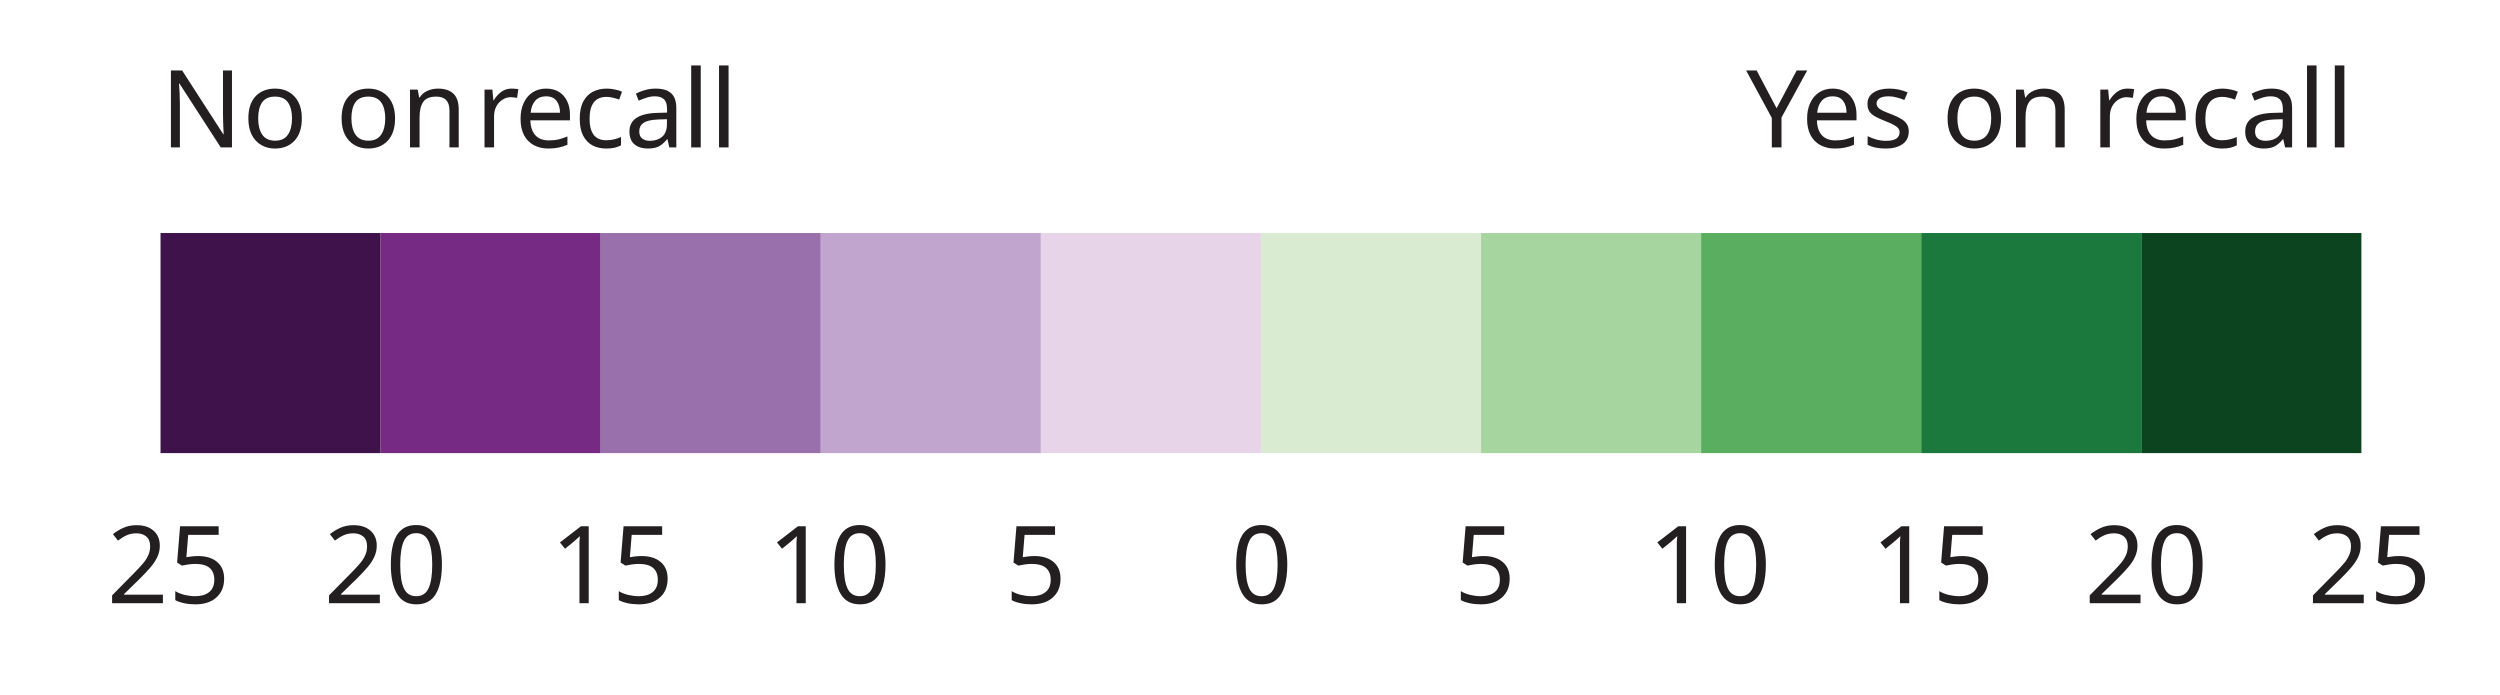
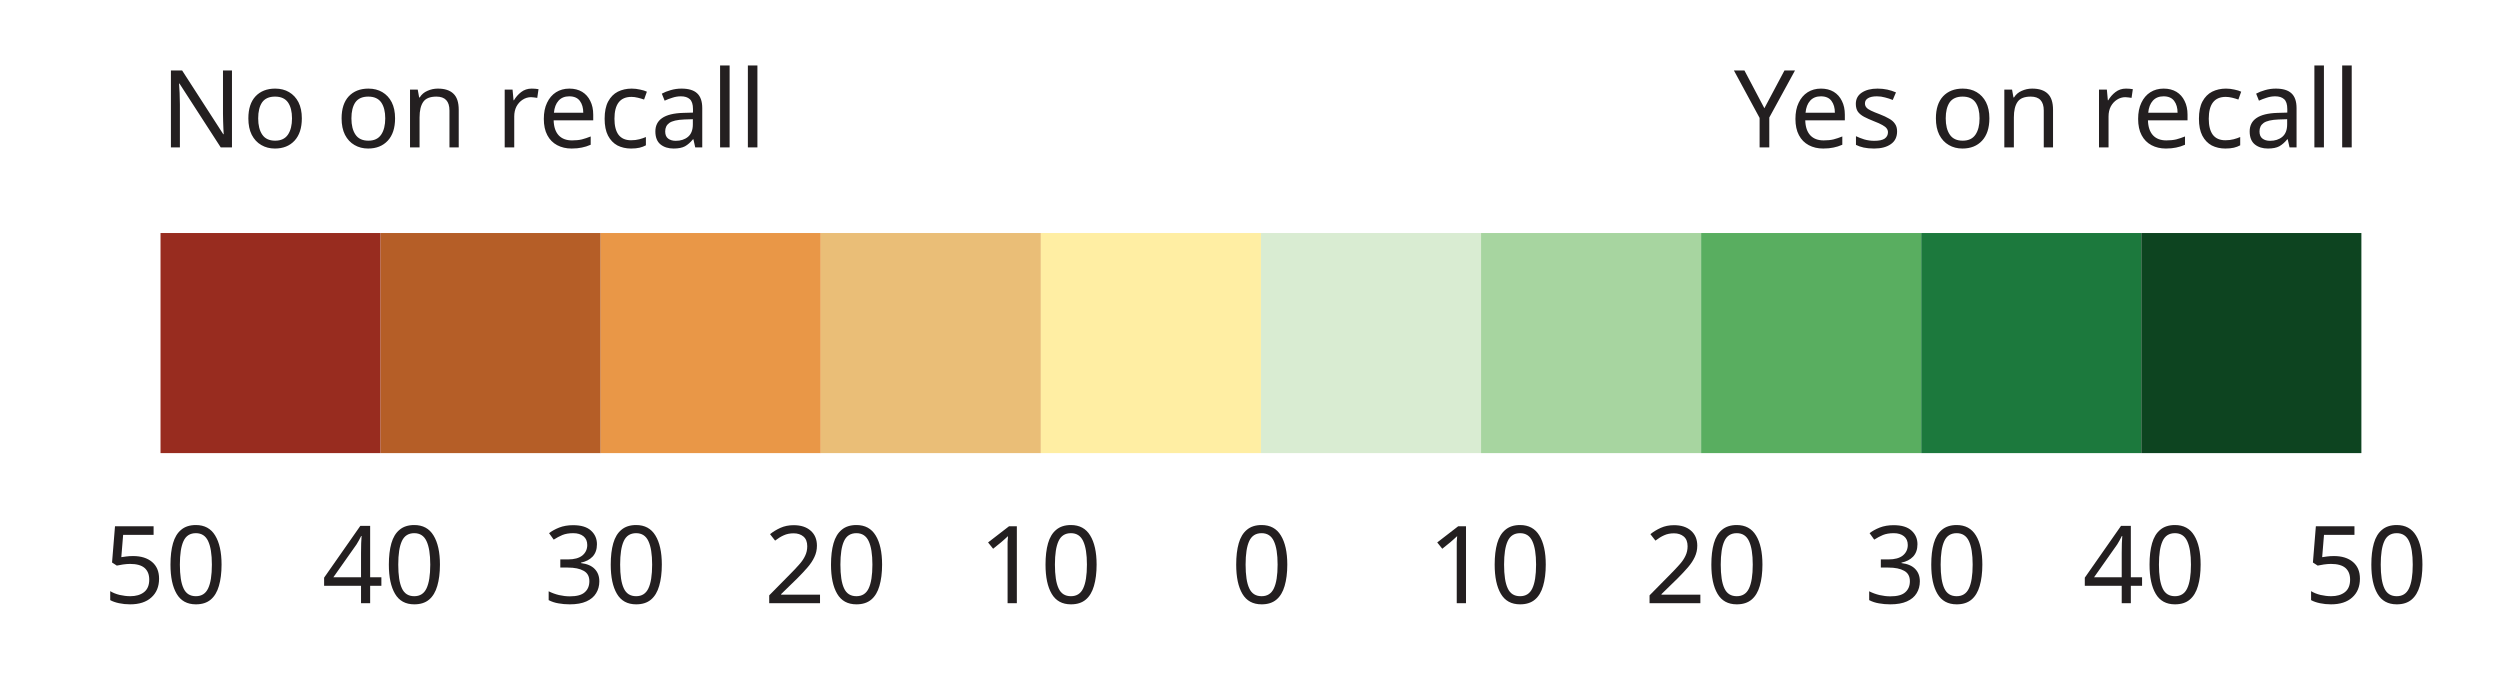
<svg xmlns="http://www.w3.org/2000/svg" id="Layer_1" data-name="Layer 1" viewBox="0 0 278.3 77.36">
  <defs>
-     <style>.cls-1{fill:#3f124b;}.cls-2{fill:#762a83;}.cls-3{fill:#9970ab;}.cls-4{fill:#c2a5cf;}.cls-5{fill:#e7d4e8;}.cls-6{fill:#d9ecd2;}.cls-7{fill:#a7d5a0;}.cls-8{fill:#59ae60;}.cls-9{fill:#1c793d;}.cls-10{fill:#0d4420;}.cls-11,.cls-12{font-size:12px;fill:#231f20;}.cls-11{font-family:FiraSans-Regular, Fira Sans;}.cls-12{font-family:FiraSans-Medium, Fira Sans;font-weight:500;}.cls-13{letter-spacing:-0.06em;}.cls-14{letter-spacing:-0.03em;}.cls-15{letter-spacing:-0.01em;}.cls-16{letter-spacing:0em;}.cls-17{letter-spacing:-0.03em;}</style>
+     <style>.cls-1{fill:#982c1f;}.cls-2{fill:#b55e27;}.cls-3{fill:#e99747;}.cls-4{fill:#eabe77;}.cls-5{fill:#ffeea3;}.cls-6{fill:#d9ecd2;}.cls-7{fill:#a7d5a0;}.cls-8{fill:#59ae60;}.cls-9{fill:#1c793d;}.cls-10{fill:#0d4420;}.cls-11,.cls-12{font-size:12px;fill:#231f20;}.cls-11{font-family:FiraSans-Regular, Fira Sans;}.cls-12{font-family:FiraSans-Medium, Fira Sans;font-weight:500;}</style>
  </defs>
  <rect class="cls-1" x="17.87" y="25.94" width="24.5" height="24.5" />
  <rect class="cls-2" x="42.37" y="25.94" width="24.5" height="24.5" />
  <rect class="cls-3" x="66.87" y="25.94" width="24.5" height="24.5" />
  <rect class="cls-4" x="91.37" y="25.94" width="24.5" height="24.5" />
  <rect class="cls-5" x="115.87" y="25.94" width="24.5" height="24.5" />
  <rect class="cls-6" x="140.37" y="25.94" width="24.5" height="24.5" />
  <rect class="cls-7" x="164.87" y="25.94" width="24.5" height="24.5" />
  <rect class="cls-8" x="189.37" y="25.94" width="24.5" height="24.5" />
  <rect class="cls-9" x="213.87" y="25.94" width="24.5" height="24.5" />
  <rect class="cls-10" x="238.37" y="25.94" width="24.5" height="24.5" />
  <text class="cls-11" transform="translate(137.02 67.15)">0</text>
-   <text class="cls-11" transform="translate(111.87 67.15)">5</text>
-   <text class="cls-11" transform="translate(85.43 67.15)">10</text>
-   <text class="cls-11" transform="translate(61.27 67.15)">15</text>
-   <text class="cls-11" transform="translate(36.05 67.15)">20</text>
-   <text class="cls-11" transform="translate(11.9 67.15)">25</text>
-   <text class="cls-11" transform="translate(161.87 67.15)">5</text>
-   <text class="cls-11" transform="translate(183.43 67.15)">10</text>
-   <text class="cls-11" transform="translate(208.27 67.15)">15</text>
-   <text class="cls-11" transform="translate(232.05 67.15)">20</text>
-   <text class="cls-11" transform="translate(256.9 67.15)">25</text>
-   <text class="cls-12" transform="translate(194.38 16.41)">
-     <tspan class="cls-13">Y</tspan>
-     <tspan x="6.13" y="0">es on </tspan>
-     <tspan class="cls-14" x="38.41" y="0">r</tspan>
-     <tspan x="42.78" y="0">e</tspan>
-     <tspan class="cls-15" x="49.37" y="0">ca</tspan>
-     <tspan class="cls-16" x="61.42" y="0">ll</tspan>
-   </text>
-   <text class="cls-12" transform="translate(17.87 16.41)">No on <tspan class="cls-17" x="35.05" y="0">r</tspan>
-     <tspan x="39.42" y="0">e</tspan>
-     <tspan class="cls-15" x="46.01" y="0">ca</tspan>
-     <tspan x="58.06" y="0">ll</tspan>
-   </text>
+   <text class="cls-11" transform="translate(108.93 67.15)">10</text>
+   <text class="cls-11" transform="translate(85.05 67.15)">20</text>
+   <text class="cls-11" transform="translate(60.53 67.15)">30</text>
+   <text class="cls-11" transform="translate(35.83 67.15)">40</text>
+   <text class="cls-11" transform="translate(11.52 67.15)">50</text>
+   <text class="cls-11" transform="translate(158.93 67.15)">10</text>
+   <text class="cls-11" transform="translate(183.05 67.15)">20</text>
+   <text class="cls-11" transform="translate(207.53 67.15)">30</text>
+   <text class="cls-11" transform="translate(231.83 67.15)">40</text>
+   <text class="cls-11" transform="translate(256.52 67.15)">50</text>
+   <text class="cls-12" transform="translate(193.02 16.41)">Yes on recall</text>
+   <text class="cls-12" transform="translate(17.87 16.41)">No on recall</text>
</svg>
